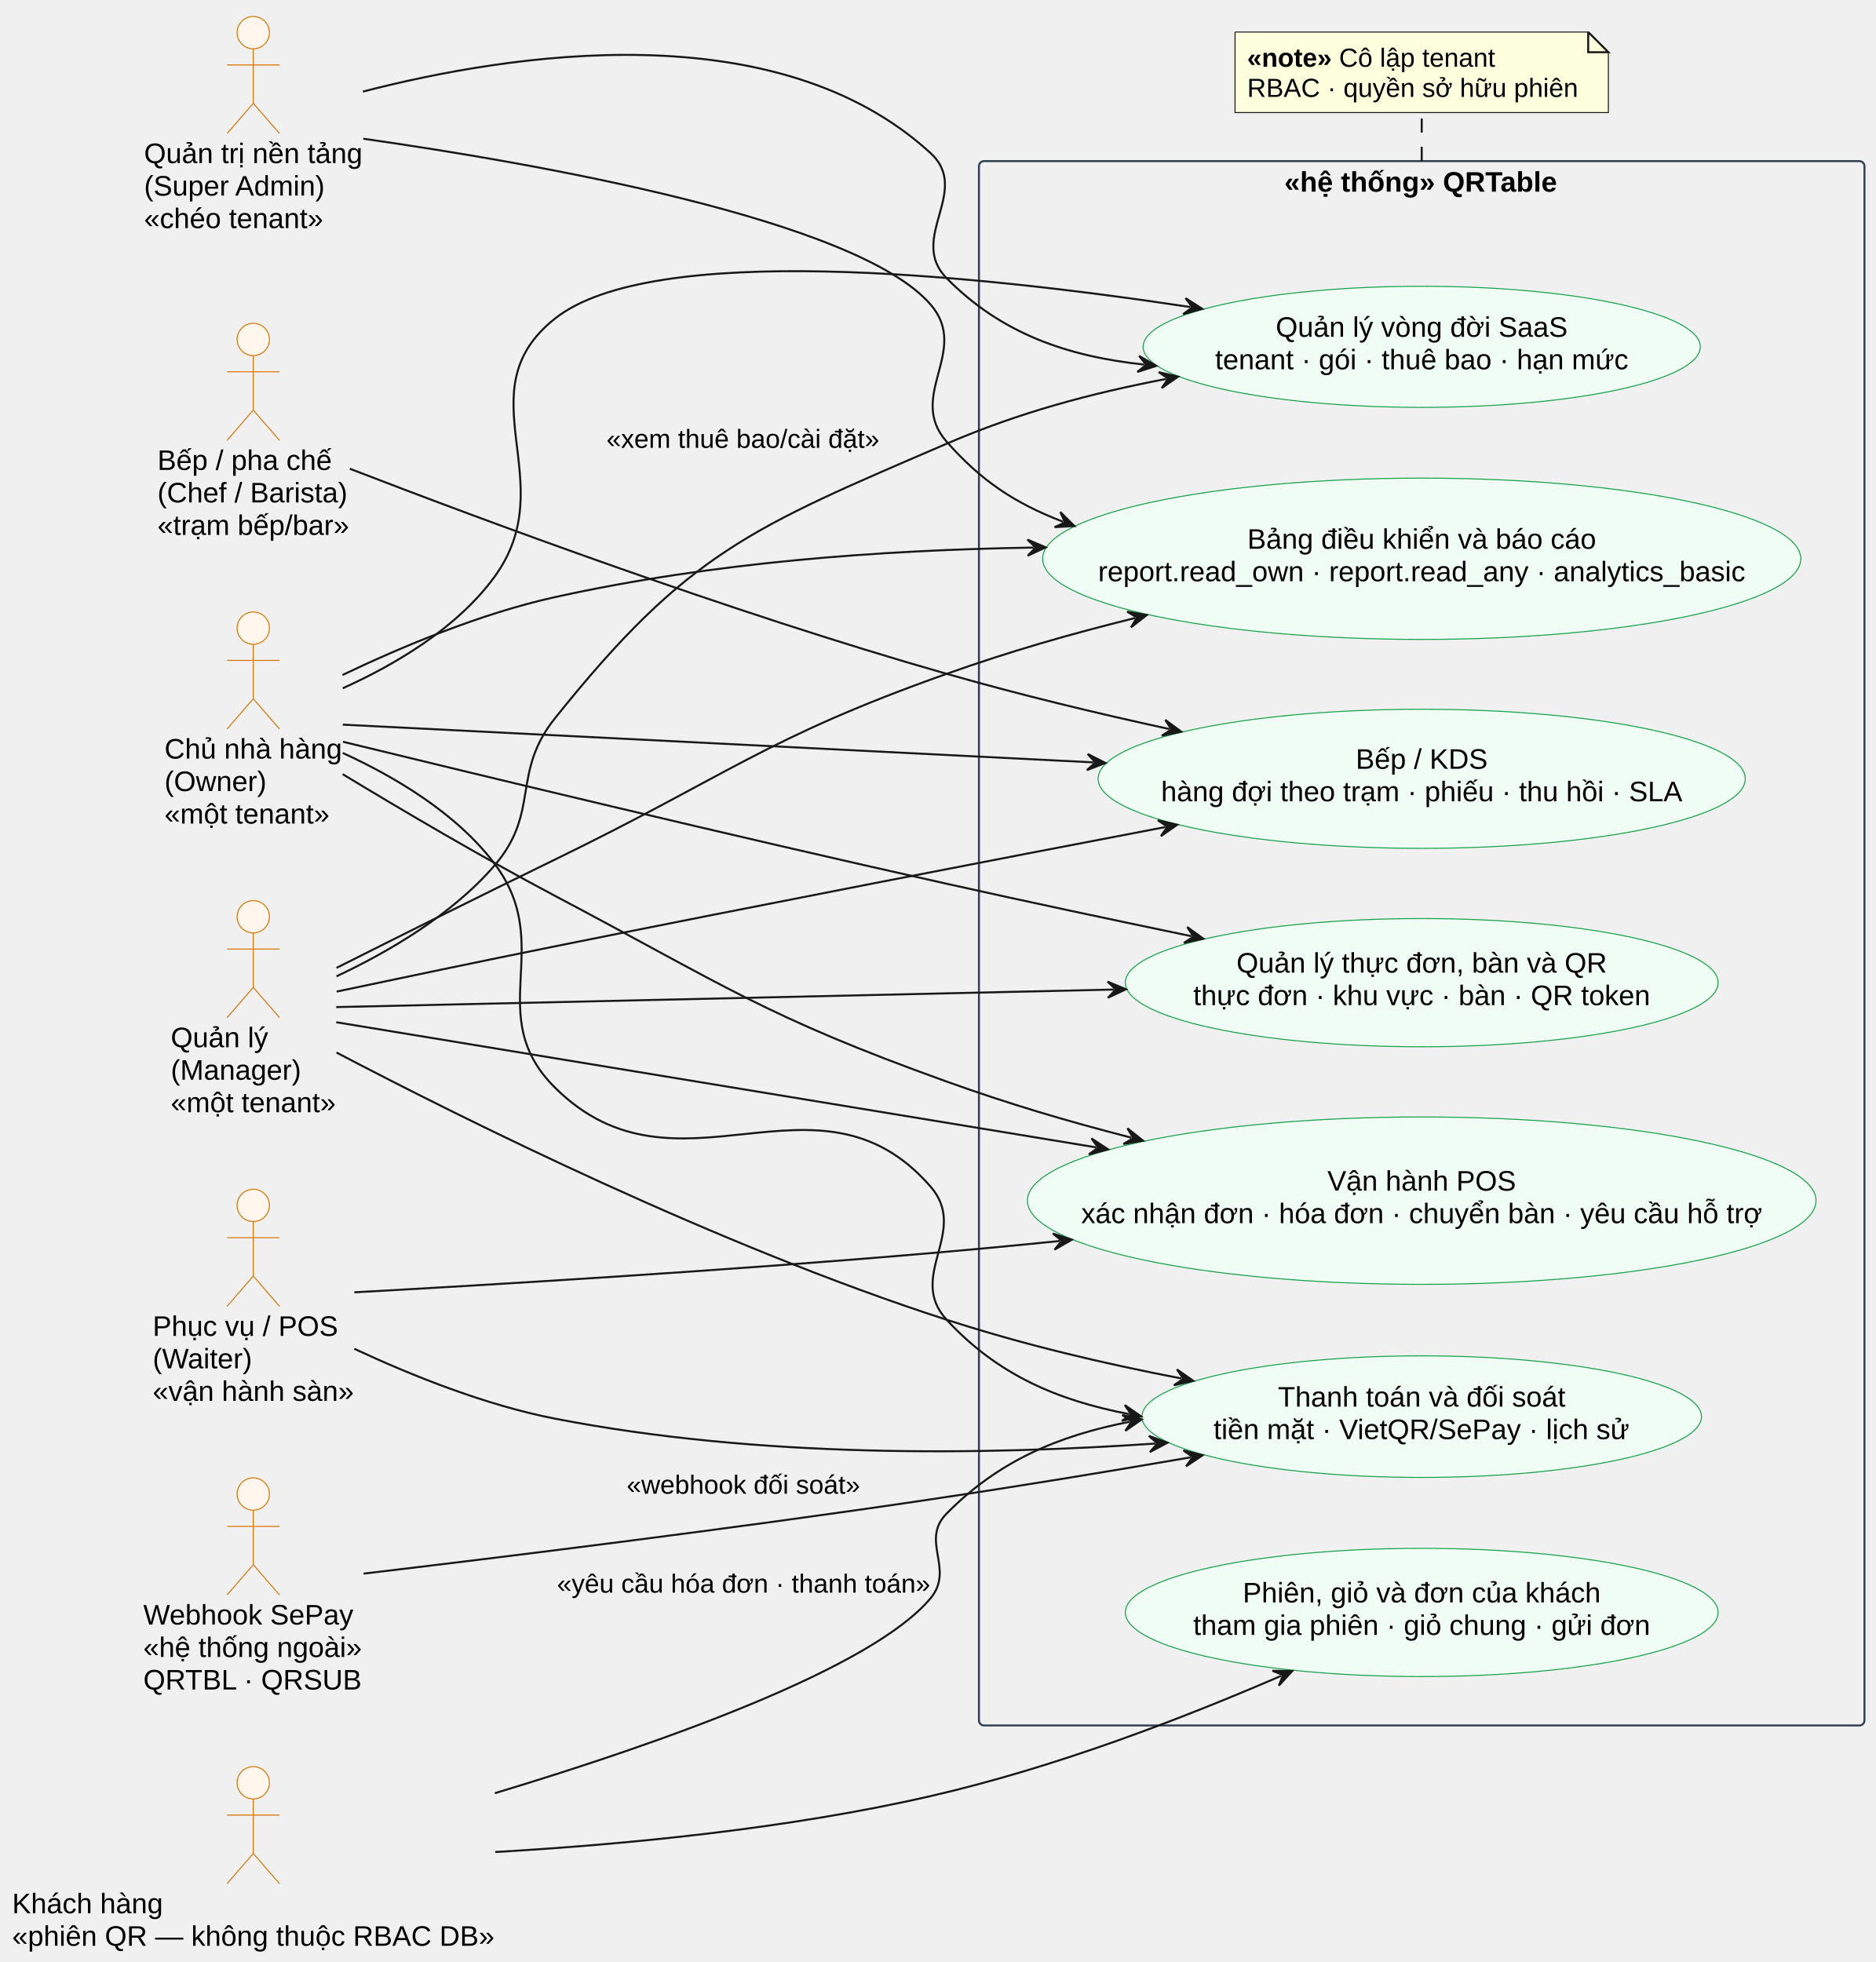
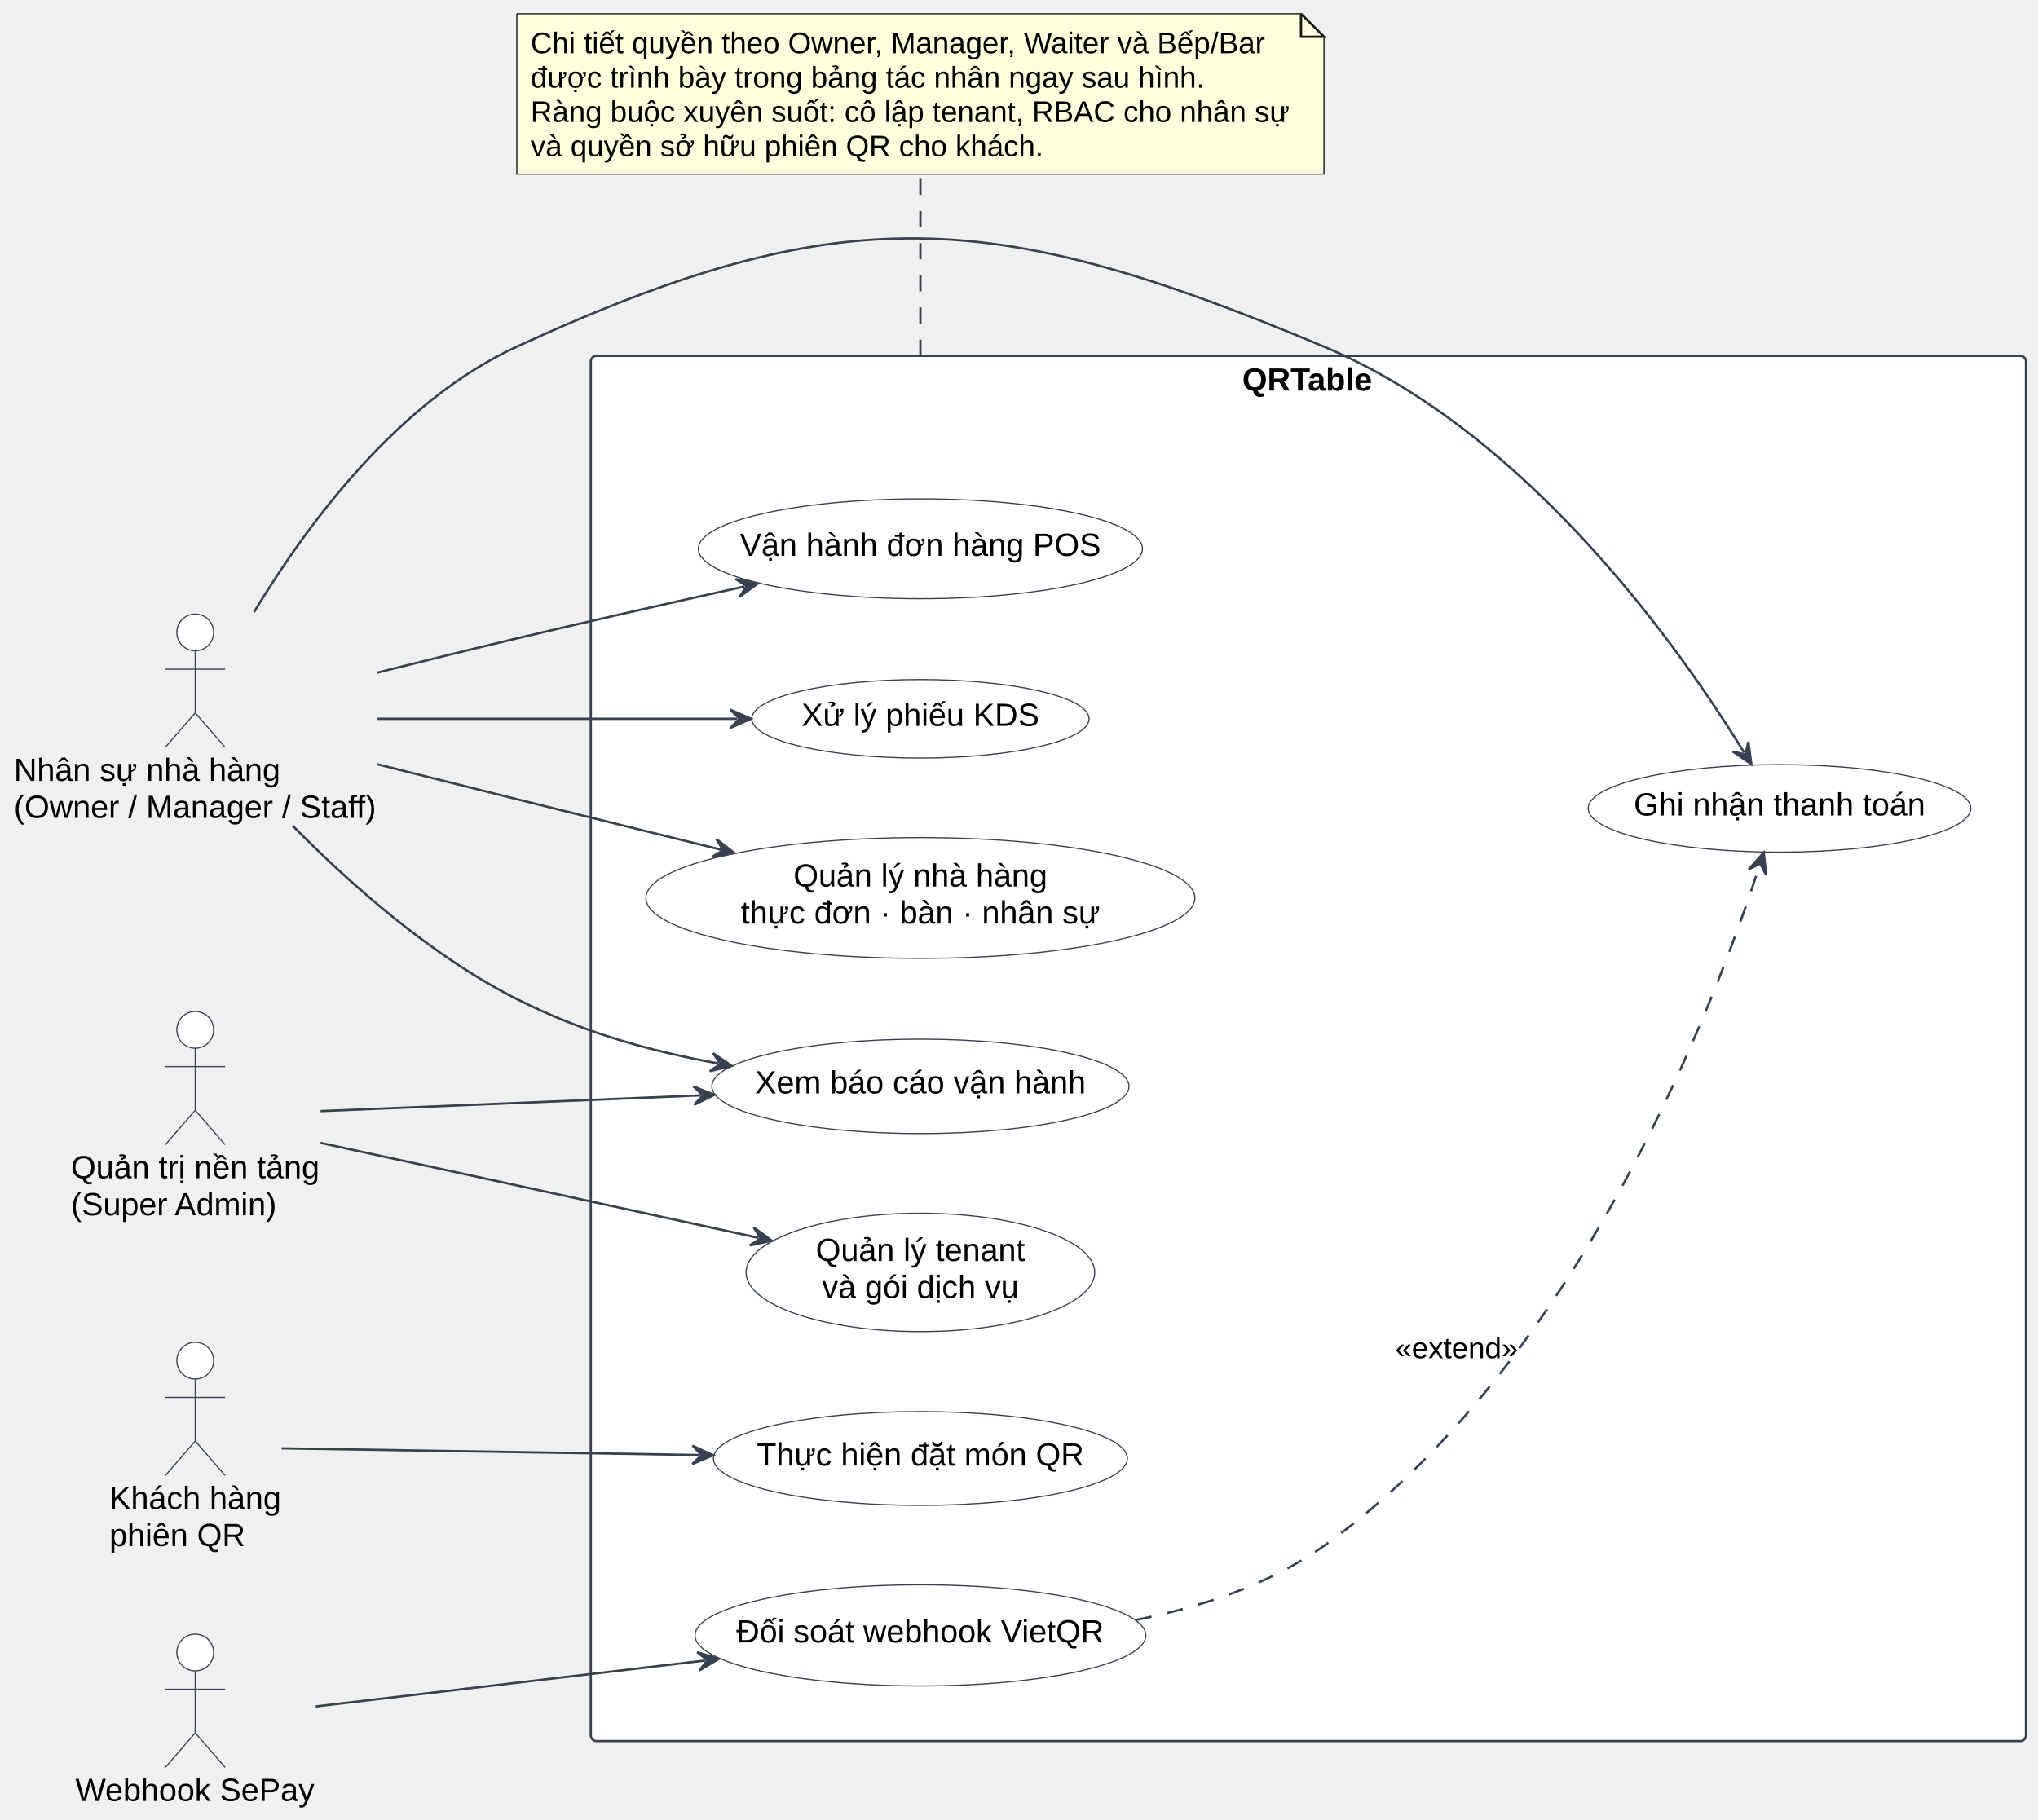
- <svg xmlns="http://www.w3.org/2000/svg" contentStyleType="text/css" height="972px" preserveAspectRatio="none" style="width:929px;height:972px;background:#FFFFFF;" version="1.1" viewBox="0 0 929 972" width="929px" zoomAndPan="magnify">
+ <svg xmlns="http://www.w3.org/2000/svg" contentStyleType="text/css" height="792px" preserveAspectRatio="none" style="width:887px;height:792px;background:#FFFFFF;" version="1.1" viewBox="0 0 887 792" width="887px" zoomAndPan="magnify">
  <defs />
  <g>
    <g id="cluster_QRTable">
-       <rect fill="none" height="775" rx="2.5" ry="2.5" style="stroke:#334155;stroke-width:1;" width="438.61" x="484.9" y="79.82" />
-       <text fill="#000000" font-family="Arial" font-size="14" font-weight="bold" lengthAdjust="spacing" textLength="136.124" x="636.143" y="94.952">«hệ thống» QRTable</text>
+       <rect fill="#FFFFFF" height="603" rx="2.5" ry="2.5" style="stroke:#374151;stroke-width:1;" width="624.63" x="257.13" y="154.9" />
+       <text fill="#000000" font-family="Arial" font-size="14" font-weight="bold" lengthAdjust="spacing" textLength="57.565" x="540.662" y="170.032">QRTable</text>
    </g>
    <g id="elem_UC_Platform">
-       <ellipse cx="704.211" cy="171.816" fill="#F0FDF4" rx="137.981" ry="29.996" style="stroke:#16A34A;stroke-width:0.5;" />
-       <text fill="#000000" font-family="Arial" font-size="14" lengthAdjust="spacing" textLength="144.601" x="631.911" y="166.849">Quản lý vòng đời SaaS</text>
-       <text fill="#000000" font-family="Arial" font-size="14" lengthAdjust="spacing" textLength="204.709" x="601.856" y="182.948">tenant · gói · thuê bao · hạn mức</text>
+       <ellipse cx="400.586" cy="553.897" fill="#FFFFFF" rx="75.876" ry="25.767" style="stroke:#374151;stroke-width:0.5;" />
+       <text fill="#000000" font-family="Arial" font-size="14" lengthAdjust="spacing" textLength="91.061" x="355.055" y="548.93">Quản lý tenant</text>
+       <text fill="#000000" font-family="Arial" font-size="14" lengthAdjust="spacing" textLength="85.606" x="357.782" y="565.029">và gói dịch vụ</text>
    </g>
-     <g id="elem_UC_Reporting">
-       <ellipse cx="704.212" cy="276.822" fill="#F0FDF4" rx="187.762" ry="39.952" style="stroke:#16A34A;stroke-width:0.5;" />
-       <text fill="#000000" font-family="Arial" font-size="14" lengthAdjust="spacing" textLength="172.799" x="617.812" y="271.856">Bảng điều khiển và báo cáo</text>
-       <text fill="#000000" font-family="Arial" font-size="14" lengthAdjust="spacing" textLength="320.612" x="543.905" y="287.954">report.read_own · report.read_any · analytics_basic</text>
+     <g id="elem_UC_Restaurant">
+       <ellipse cx="400.593" cy="390.902" fill="#FFFFFF" rx="119.463" ry="26.293" style="stroke:#374151;stroke-width:0.5;" />
+       <text fill="#000000" font-family="Arial" font-size="14" lengthAdjust="spacing" textLength="110.53" x="345.328" y="385.936">Quản lý nhà hàng</text>
+       <text fill="#000000" font-family="Arial" font-size="14" lengthAdjust="spacing" textLength="156.338" x="322.424" y="402.034">thực đơn · bàn · nhân sự</text>
    </g>
-     <g id="elem_UC_Catalog">
-       <ellipse cx="704.21" cy="486.822" fill="#F0FDF4" rx="146.81" ry="31.762" style="stroke:#16A34A;stroke-width:0.5;" />
-       <text fill="#000000" font-family="Arial" font-size="14" lengthAdjust="spacing" textLength="183.531" x="612.444" y="481.855">Quản lý thực đơn, bàn và QR</text>
-       <text fill="#000000" font-family="Arial" font-size="14" lengthAdjust="spacing" textLength="226.345" x="591.037" y="497.954">thực đơn · khu vực · bàn · QR token</text>
+     <g id="elem_UC_QROrdering">
+       <ellipse cx="400.586" cy="634.895" fill="#FFFFFF" rx="90.076" ry="20.415" style="stroke:#374151;stroke-width:0.5;" />
+       <text fill="#000000" font-family="Arial" font-size="14" lengthAdjust="spacing" textLength="142.434" x="329.369" y="637.978">Thực hiện đặt món QR</text>
    </g>
-     <g id="elem_UC_Pos">
-       <ellipse cx="704.206" cy="594.821" fill="#F0FDF4" rx="195.306" ry="41.461" style="stroke:#16A34A;stroke-width:0.5;" />
-       <text fill="#000000" font-family="Arial" font-size="14" lengthAdjust="spacing" textLength="93.399" x="657.506" y="589.854">Vận hành POS</text>
-       <text fill="#000000" font-family="Arial" font-size="14" lengthAdjust="spacing" textLength="337.299" x="535.557" y="605.953">xác nhận đơn · hóa đơn · chuyển bàn · yêu cầu hỗ trợ</text>
+     <g id="elem_UC_POS">
+       <ellipse cx="400.589" cy="238.896" fill="#FFFFFF" rx="96.629" ry="21.726" style="stroke:#374151;stroke-width:0.5;" />
+       <text fill="#000000" font-family="Arial" font-size="14" lengthAdjust="spacing" textLength="157.076" x="322.051" y="241.978">Vận hành đơn hàng POS</text>
    </g>
-     <g id="elem_UC_Kds">
-       <ellipse cx="704.207" cy="385.824" fill="#F0FDF4" rx="160.267" ry="34.453" style="stroke:#16A34A;stroke-width:0.5;" />
-       <text fill="#000000" font-family="Arial" font-size="14" lengthAdjust="spacing" textLength="65.365" x="671.525" y="380.857">Bếp / KDS</text>
-       <text fill="#000000" font-family="Arial" font-size="14" lengthAdjust="spacing" textLength="258.214" x="575.101" y="396.955">hàng đợi theo trạm · phiếu · thu hồi · SLA</text>
+     <g id="elem_UC_KDS">
+       <ellipse cx="400.593" cy="312.901" fill="#FFFFFF" rx="73.403" ry="17.081" style="stroke:#374151;stroke-width:0.5;" />
+       <text fill="#000000" font-family="Arial" font-size="14" lengthAdjust="spacing" textLength="103.53" x="348.828" y="315.983">Xử lý phiếu KDS</text>
    </g>
    <g id="elem_UC_Payment">
-       <ellipse cx="704.205" cy="701.817" fill="#F0FDF4" rx="138.585" ry="30.117" style="stroke:#16A34A;stroke-width:0.5;" />
-       <text fill="#000000" font-family="Arial" font-size="14" lengthAdjust="spacing" textLength="142.434" x="632.989" y="696.85">Thanh toán và đối soát</text>
-       <text fill="#000000" font-family="Arial" font-size="14" lengthAdjust="spacing" textLength="206.213" x="601.099" y="712.949">tiền mặt · VietQR/SePay · lịch sử</text>
+       <ellipse cx="774.501" cy="351.902" fill="#FFFFFF" rx="83.261" ry="19.052" style="stroke:#374151;stroke-width:0.5;" />
+       <text fill="#000000" font-family="Arial" font-size="14" lengthAdjust="spacing" textLength="126.882" x="711.06" y="354.985">Ghi nhận thanh toán</text>
    </g>
-     <g id="elem_UC_Ordering">
-       <ellipse cx="704.212" cy="798.822" fill="#F0FDF4" rx="146.812" ry="31.762" style="stroke:#16A34A;stroke-width:0.5;" />
-       <text fill="#000000" font-family="Arial" font-size="14" lengthAdjust="spacing" textLength="177.297" x="615.564" y="793.856">Phiên, giỏ và đơn của khách</text>
-       <text fill="#000000" font-family="Arial" font-size="14" lengthAdjust="spacing" textLength="226.352" x="591.037" y="809.954">tham gia phiên · giỏ chung · gửi đơn</text>
+     <g id="elem_UC_Reconcile">
+       <ellipse cx="400.589" cy="711.898" fill="#FFFFFF" rx="98.089" ry="22.018" style="stroke:#374151;stroke-width:0.5;" />
+       <text fill="#000000" font-family="Arial" font-size="14" lengthAdjust="spacing" textLength="160.303" x="320.437" y="714.98">Đối soát webhook VietQR</text>
+     </g>
+     <g id="elem_UC_Report">
+       <ellipse cx="400.588" cy="472.904" fill="#FFFFFF" rx="90.768" ry="20.554" style="stroke:#374151;stroke-width:0.5;" />
+       <text fill="#000000" font-family="Arial" font-size="14" lengthAdjust="spacing" textLength="143.992" x="328.592" y="475.986">Xem báo cáo vận hành</text>
    </g>
    <g id="elem_SuperAdmin">
-       <ellipse cx="125.453" cy="16.17" fill="#FFF7ED" rx="8" ry="8" style="stroke:#D97706;stroke-width:0.5;" />
-       <path d="M125.453,24.17 L125.453,51.17 M112.453,32.17 L138.453,32.17 M125.453,51.17 L112.453,66.17 M125.453,51.17 L138.453,66.17 " fill="none" style="stroke:#D97706;stroke-width:0.5;" />
-       <text fill="#000000" font-family="Arial" font-size="14" lengthAdjust="spacing" textLength="108.186" x="71.36" y="80.802">Quản trị nền tảng</text>
-       <text fill="#000000" font-family="Arial" font-size="14" lengthAdjust="spacing" textLength="90.255" x="71.36" y="96.9">(Super Admin)</text>
-       <text fill="#000000" font-family="Arial" font-size="14" lengthAdjust="spacing" textLength="88.744" x="71.36" y="112.999">«chéo tenant»</text>
+       <ellipse cx="84.973" cy="448.3" fill="#FFFFFF" rx="8" ry="8" style="stroke:#374151;stroke-width:0.5;" />
+       <path d="M84.973,456.3 L84.973,483.3 M71.973,464.3 L97.973,464.3 M84.973,483.3 L71.973,498.3 M84.973,483.3 L97.973,498.3 " fill="none" style="stroke:#374151;stroke-width:0.5;" />
+       <text fill="#000000" font-family="Arial" font-size="14" lengthAdjust="spacing" textLength="108.186" x="30.88" y="512.932">Quản trị nền tảng</text>
+       <text fill="#000000" font-family="Arial" font-size="14" lengthAdjust="spacing" textLength="90.255" x="30.88" y="529.03">(Super Admin)</text>
    </g>
-     <g id="elem_Owner">
-       <ellipse cx="125.452" cy="311.17" fill="#FFF7ED" rx="8" ry="8" style="stroke:#D97706;stroke-width:0.5;" />
-       <path d="M125.452,319.17 L125.452,346.17 M112.452,327.17 L138.452,327.17 M125.452,346.17 L112.452,361.17 M125.452,346.17 L138.452,361.17 " fill="none" style="stroke:#D97706;stroke-width:0.5;" />
-       <text fill="#000000" font-family="Arial" font-size="14" lengthAdjust="spacing" textLength="87.965" x="81.47" y="375.802">Chủ nhà hàng</text>
-       <text fill="#000000" font-family="Arial" font-size="14" lengthAdjust="spacing" textLength="50.559" x="81.47" y="391.901">(Owner)</text>
-       <text fill="#000000" font-family="Arial" font-size="14" lengthAdjust="spacing" textLength="81.724" x="81.47" y="407.999">«một tenant»</text>
-     </g>
-     <g id="elem_Manager">
-       <ellipse cx="125.452" cy="454.17" fill="#FFF7ED" rx="8" ry="8" style="stroke:#D97706;stroke-width:0.5;" />
-       <path d="M125.452,462.17 L125.452,489.17 M112.452,470.17 L138.452,470.17 M125.452,489.17 L112.452,504.17 M125.452,489.17 L138.452,504.17 " fill="none" style="stroke:#D97706;stroke-width:0.5;" />
-       <text fill="#000000" font-family="Arial" font-size="14" lengthAdjust="spacing" textLength="48.248" x="84.59" y="518.802">Quản lý</text>
-       <text fill="#000000" font-family="Arial" font-size="14" lengthAdjust="spacing" textLength="64.579" x="84.59" y="534.9">(Manager)</text>
-       <text fill="#000000" font-family="Arial" font-size="14" lengthAdjust="spacing" textLength="81.724" x="84.59" y="550.999">«một tenant»</text>
-     </g>
-     <g id="elem_Waiter">
-       <ellipse cx="125.45" cy="597.17" fill="#FFF7ED" rx="8" ry="8" style="stroke:#D97706;stroke-width:0.5;" />
-       <path d="M125.45,605.17 L125.45,632.17 M112.45,613.17 L138.45,613.17 M125.45,632.17 L112.45,647.17 M125.45,632.17 L138.45,647.17 " fill="none" style="stroke:#D97706;stroke-width:0.5;" />
-       <text fill="#000000" font-family="Arial" font-size="14" lengthAdjust="spacing" textLength="91.82" x="75.63" y="661.802">Phục vụ / POS</text>
-       <text fill="#000000" font-family="Arial" font-size="14" lengthAdjust="spacing" textLength="49.773" x="75.63" y="677.9">(Waiter)</text>
-       <text fill="#000000" font-family="Arial" font-size="14" lengthAdjust="spacing" textLength="99.641" x="75.63" y="693.999">«vận hành sàn»</text>
-     </g>
-     <g id="elem_KitchenStaff">
-       <ellipse cx="125.452" cy="168.17" fill="#FFF7ED" rx="8" ry="8" style="stroke:#D97706;stroke-width:0.5;" />
-       <path d="M125.452,176.17 L125.452,203.17 M112.452,184.17 L138.452,184.17 M125.452,203.17 L112.452,218.17 M125.452,203.17 L138.452,218.17 " fill="none" style="stroke:#D97706;stroke-width:0.5;" />
-       <text fill="#000000" font-family="Arial" font-size="14" lengthAdjust="spacing" textLength="86.399" x="77.98" y="232.802">Bếp / pha chế</text>
-       <text fill="#000000" font-family="Arial" font-size="14" lengthAdjust="spacing" textLength="94.138" x="77.98" y="248.9">(Chef / Barista)</text>
-       <text fill="#000000" font-family="Arial" font-size="14" lengthAdjust="spacing" textLength="94.944" x="77.98" y="264.999">«trạm bếp/bar»</text>
+     <g id="elem_Staff">
+       <ellipse cx="84.972" cy="275.3" fill="#FFFFFF" rx="8" ry="8" style="stroke:#374151;stroke-width:0.5;" />
+       <path d="M84.972,283.3 L84.972,310.3 M71.972,291.3 L97.972,291.3 M84.972,310.3 L71.972,325.3 M84.972,310.3 L97.972,325.3 " fill="none" style="stroke:#374151;stroke-width:0.5;" />
+       <text fill="#000000" font-family="Arial" font-size="14" lengthAdjust="spacing" textLength="116.013" x="6" y="339.932">Nhân sự nhà hàng</text>
+       <text fill="#000000" font-family="Arial" font-size="14" lengthAdjust="spacing" textLength="157.944" x="6" y="356.031">(Owner / Manager / Staff)</text>
    </g>
    <g id="elem_Customer">
-       <ellipse cx="125.451" cy="883.22" fill="#FFF7ED" rx="8" ry="8" style="stroke:#D97706;stroke-width:0.5;" />
-       <path d="M125.451,891.22 L125.451,918.22 M112.451,899.22 L138.451,899.22 M125.451,918.22 L112.451,933.22 M125.451,918.22 L138.451,933.22 " fill="none" style="stroke:#D97706;stroke-width:0.5;" />
-       <text fill="#000000" font-family="Arial" font-size="14" lengthAdjust="spacing" textLength="74.731" x="6" y="947.852">Khách hàng</text>
-       <text fill="#000000" font-family="Arial" font-size="14" lengthAdjust="spacing" textLength="238.902" x="6" y="963.951">«phiên QR — không thuộc RBAC DB»</text>
+       <ellipse cx="84.975" cy="592.3" fill="#FFFFFF" rx="8" ry="8" style="stroke:#374151;stroke-width:0.5;" />
+       <path d="M84.975,600.3 L84.975,627.3 M71.975,608.3 L97.975,608.3 M84.975,627.3 L71.975,642.3 M84.975,627.3 L97.975,642.3 " fill="none" style="stroke:#374151;stroke-width:0.5;" />
+       <text fill="#000000" font-family="Arial" font-size="14" lengthAdjust="spacing" textLength="74.731" x="47.61" y="656.932">Khách hàng</text>
+       <text fill="#000000" font-family="Arial" font-size="14" lengthAdjust="spacing" textLength="59.145" x="47.61" y="673.03">phiên QR</text>
    </g>
-     <g id="elem_Sepay">
-       <ellipse cx="125.452" cy="740.17" fill="#FFF7ED" rx="8" ry="8" style="stroke:#D97706;stroke-width:0.5;" />
-       <path d="M125.452,748.17 L125.452,775.17 M112.452,756.17 L138.452,756.17 M125.452,775.17 L112.452,790.17 M125.452,775.17 L138.452,790.17 " fill="none" style="stroke:#D97706;stroke-width:0.5;" />
-       <text fill="#000000" font-family="Arial" font-size="14" lengthAdjust="spacing" textLength="104.282" x="71" y="804.802">Webhook SePay</text>
-       <text fill="#000000" font-family="Arial" font-size="14" lengthAdjust="spacing" textLength="108.213" x="71" y="820.9">«hệ thống ngoài»</text>
-       <text fill="#000000" font-family="Arial" font-size="14" lengthAdjust="spacing" textLength="108.903" x="71" y="836.999">QRTBL · QRSUB</text>
+     <g id="elem_PaymentWebhook">
+       <ellipse cx="84.971" cy="719.35" fill="#FFFFFF" rx="8" ry="8" style="stroke:#374151;stroke-width:0.5;" />
+       <path d="M84.971,727.35 L84.971,754.35 M71.971,735.35 L97.971,735.35 M84.971,754.35 L71.971,769.35 M84.971,754.35 L97.971,769.35 " fill="none" style="stroke:#374151;stroke-width:0.5;" />
+       <text fill="#000000" font-family="Arial" font-size="14" lengthAdjust="spacing" textLength="104.282" x="32.83" y="783.982">Webhook SePay</text>
    </g>
-     <g id="elem_GMN37">
-       <path d="M611.75,15.87 L611.75,55.767 L796.672,55.767 L796.672,25.87 L786.672,15.87 L611.75,15.87 " fill="#FEFFDD" style="stroke:#181818;stroke-width:0.5;" />
-       <path d="M786.672,15.87 L786.672,25.87 L796.672,25.87 L786.672,15.87 " fill="#FEFFDD" style="stroke:#181818;stroke-width:1;" />
-       <text fill="#000000" font-family="Arial" font-size="13" font-weight="bold" lengthAdjust="spacing" textLength="41.901" x="617.75" y="33.064">«note»</text>
-       <text fill="#000000" font-family="Arial" font-size="13" lengthAdjust="spacing" textLength="77.334" x="663.263" y="33.064">Cô lập tenant</text>
-       <text fill="#000000" font-family="Arial" font-size="13" lengthAdjust="spacing" textLength="163.922" x="617.75" y="48.013">RBAC · quyền sở hữu phiên</text>
+     <g id="elem_GMN25">
+       <path d="M224.94,6 L224.94,75.795 L576.234,75.795 L576.234,16 L566.234,6 L224.94,6 " fill="#FEFFDD" style="stroke:#181818;stroke-width:0.5;" />
+       <path d="M566.234,6 L566.234,16 L576.234,16 L566.234,6 " fill="#FEFFDD" style="stroke:#181818;stroke-width:1;" />
+       <text fill="#000000" font-family="Arial" font-size="13" lengthAdjust="spacing" textLength="321.547" x="230.94" y="23.194">Chi tiết quyền theo Owner, Manager, Waiter và Bếp/Bar</text>
+       <text fill="#000000" font-family="Arial" font-size="13" lengthAdjust="spacing" textLength="293.312" x="230.94" y="38.143">được trình bày trong bảng tác nhân ngay sau hình.</text>
+       <text fill="#000000" font-family="Arial" font-size="13" lengthAdjust="spacing" textLength="330.294" x="230.94" y="53.091">Ràng buộc xuyên suốt: cô lập tenant, RBAC cho nhân sự</text>
+       <text fill="#000000" font-family="Arial" font-size="13" lengthAdjust="spacing" textLength="223.19" x="230.94" y="68.04">và quyền sở hữu phiên QR cho khách.</text>
    </g>
    <g id="link_SuperAdmin_UC_Platform">
-       <path d="M179.75,45.38 C253.12,26.39 384.77,6 460.9,75.82 C481.38,94.6 449.41,118.02 468.9,137.82 C495.93,165.28 528.624,176.553 566.764,180.623 " fill="none" id="SuperAdmin-to-UC_Platform" style="stroke:#181818;stroke-width:1;" />
-       <polygon fill="#181818" points="572.73,181.26,564.205,176.328,567.758,180.73,563.356,184.282,572.73,181.26" style="stroke:#181818;stroke-width:1;" />
+       <path d="M139.53,497.51 C193.94,509.31 272.336,526.308 330.116,538.838 " fill="none" id="SuperAdmin-to-UC_Platform" style="stroke:#374151;stroke-width:1;" />
+       <polygon fill="#374151" points="335.98,540.11,328.032,534.293,331.094,539.05,326.337,542.112,335.98,540.11" style="stroke:#374151;stroke-width:1;" />
    </g>
-     <g id="link_SuperAdmin_UC_Reporting">
-       <path d="M179.93,68.72 C264.77,80.82 424.36,108.64 460.9,150.82 C480.83,173.82 448.78,196 468.9,218.82 C485.88,238.07 502.535,249.288 526.585,258.478 " fill="none" id="SuperAdmin-to-UC_Reporting" style="stroke:#181818;stroke-width:1;" />
-       <polygon fill="#181818" points="532.19,260.62,525.211,253.671,527.519,258.835,522.355,261.144,532.19,260.62" style="stroke:#181818;stroke-width:1;" />
+     <g id="link_SuperAdmin_UC_Report">
+       <path d="M139.53,483.68 C186.5,481.73 249.735,479.108 304.955,476.827 " fill="none" id="SuperAdmin-to-UC_Report" style="stroke:#374151;stroke-width:1;" />
+       <polygon fill="#374151" points="310.95,476.58,301.793,472.955,305.954,476.786,302.123,480.948,310.95,476.58" style="stroke:#374151;stroke-width:1;" />
    </g>
-     <g id="link_Owner_UC_Platform">
-       <path d="M169.77,340.98 C195.33,329.46 226.24,311.38 244.9,285.82 C279.35,238.63 229.11,194.12 274.9,157.82 C322.71,119.92 479.107,135.434 589.607,152.114 " fill="none" id="Owner-to-UC_Platform" style="stroke:#181818;stroke-width:1;" />
-       <polygon fill="#181818" points="595.54,153.01,587.238,147.712,590.596,152.264,586.044,155.622,595.54,153.01" style="stroke:#181818;stroke-width:1;" />
+     <g id="link_Staff_UC_Restaurant">
+       <path d="M164.23,332.69 C184.03,337.67 205.27,343 224.94,347.9 C255.85,355.6 284.024,362.557 313.753,369.867 " fill="none" id="Staff-to-UC_Restaurant" style="stroke:#374151;stroke-width:1;" />
+       <polygon fill="#374151" points="319.58,371.3,311.795,365.267,314.725,370.106,309.885,373.035,319.58,371.3" style="stroke:#374151;stroke-width:1;" />
    </g>
-     <g id="link_Owner_UC_Catalog">
-       <path d="M169.88,367.48 C234.82,383.32 361.12,413.81 468.9,437.82 C510.38,447.06 550.225,455.521 590.185,463.811 " fill="none" id="Owner-to-UC_Catalog" style="stroke:#181818;stroke-width:1;" />
-       <polygon fill="#181818" points="596.06,465.03,588.06,459.285,591.164,464.014,586.435,467.118,596.06,465.03" style="stroke:#181818;stroke-width:1;" />
+     <g id="link_Staff_UC_POS">
+       <path d="M164.16,292.82 C183.96,287.84 205.22,282.59 224.94,277.9 C259.4,269.72 291.941,262.383 323.941,255.323 " fill="none" id="Staff-to-UC_POS" style="stroke:#374151;stroke-width:1;" />
+       <polygon fill="#374151" points="329.8,254.03,320.15,252.063,324.917,255.107,321.873,259.875,329.8,254.03" style="stroke:#374151;stroke-width:1;" />
    </g>
-     <g id="link_Owner_UC_Pos">
-       <path d="M169.73,383.53 C199.04,401.29 238.86,424.76 274.9,443.82 C359.26,488.43 379.09,503.57 468.9,535.82 C499.89,546.95 528.1,555.304 560.37,563.614 " fill="none" id="Owner-to-UC_Pos" style="stroke:#181818;stroke-width:1;" />
-       <polygon fill="#181818" points="566.18,565.11,558.462,558.992,561.338,563.863,556.467,566.739,566.18,565.11" style="stroke:#181818;stroke-width:1;" />
+     <g id="link_Staff_UC_KDS">
+       <path d="M164.3,312.9 C214.1,312.9 272.14,312.9 320.83,312.9 " fill="none" id="Staff-to-UC_KDS" style="stroke:#374151;stroke-width:1;" />
+       <polygon fill="#374151" points="326.83,312.9,317.83,308.9,321.83,312.9,317.83,316.9,326.83,312.9" style="stroke:#374151;stroke-width:1;" />
    </g>
-     <g id="link_Owner_UC_Kds">
-       <path d="M169.8,359 C248.92,362.98 414.288,371.299 541.558,377.689 " fill="none" id="Owner-to-UC_Kds" style="stroke:#181818;stroke-width:1;" />
-       <polygon fill="#181818" points="547.55,377.99,538.762,373.544,542.556,377.739,538.361,381.534,547.55,377.99" style="stroke:#181818;stroke-width:1;" />
+     <g id="link_Staff_UC_Payment">
+       <path d="M110.57,266.45 C134.11,227.47 173.6,174.5 224.94,150.9 C366.8,85.69 432.27,90.48 576.24,150.9 C666.4,188.75 732.936,285.03 759.116,327.58 " fill="none" id="Staff-to-UC_Payment" style="stroke:#374151;stroke-width:1;" />
+       <polygon fill="#374151" points="762.26,332.69,760.951,322.929,759.64,328.432,754.137,327.121,762.26,332.69" style="stroke:#374151;stroke-width:1;" />
    </g>
-     <g id="link_Owner_UC_Payment">
-       <path d="M169.76,373.02 C195.15,384.63 225.89,402.67 244.9,427.82 C275.72,468.58 238.65,502.8 274.9,538.82 C335.54,599.08 404.73,523.38 460.9,587.82 C480.32,610.1 448.88,632.09 468.9,653.82 C493.74,680.77 523.397,693.713 559.337,700.583 " fill="none" id="Owner-to-UC_Payment" style="stroke:#181818;stroke-width:1;" />
-       <polygon fill="#181818" points="565.23,701.71,557.141,696.091,560.319,700.771,555.639,703.949,565.23,701.71" style="stroke:#181818;stroke-width:1;" />
+     <g id="link_Staff_UC_Report">
+       <path d="M127.34,359.41 C152.97,385.41 187.97,416.24 224.94,434.9 C253.76,449.44 282.077,457.364 312.567,462.924 " fill="none" id="Staff-to-UC_Report" style="stroke:#374151;stroke-width:1;" />
+       <polygon fill="#374151" points="318.47,464,310.334,458.45,313.551,463.103,308.898,466.32,318.47,464" style="stroke:#374151;stroke-width:1;" />
    </g>
-     <g id="link_Owner_UC_Reporting">
-       <path d="M169.65,334.4 C198.6,320.57 238.03,303.95 274.9,295.82 C353.4,278.51 435.901,272.519 511.981,271.269 " fill="none" id="Owner-to-UC_Reporting" style="stroke:#181818;stroke-width:1;" />
-       <polygon fill="#181818" points="517.98,271.17,508.916,267.318,512.981,271.252,509.047,275.317,517.98,271.17" style="stroke:#181818;stroke-width:1;" />
+     <g id="link_Customer_UC_QROrdering">
+       <path d="M122.56,630.48 C168.29,631.21 242.101,632.395 304.351,633.385 " fill="none" id="Customer-to-UC_QROrdering" style="stroke:#374151;stroke-width:1;" />
+       <polygon fill="#374151" points="310.35,633.48,301.415,629.337,305.351,633.4,301.288,637.336,310.35,633.48" style="stroke:#374151;stroke-width:1;" />
    </g>
-     <g id="link_Manager_UC_Platform">
-       <path d="M166.68,483.68 C192.01,471.76 223.8,453.36 244.9,428.82 C267.78,402.23 252.99,383.21 274.9,355.82 C340.67,273.59 372.19,261.48 468.9,219.82 C504.75,204.38 539.967,194.936 577.647,187.736 " fill="none" id="Manager-to-UC_Platform" style="stroke:#181818;stroke-width:1;" />
-       <polygon fill="#181818" points="583.54,186.61,573.949,184.37,578.629,187.548,575.451,192.228,583.54,186.61" style="stroke:#181818;stroke-width:1;" />
-       <text fill="#000000" font-family="Arial" font-size="13" lengthAdjust="spacing" textLength="135.148" x="300.4" y="221.874">«xem thuê bao/cài đặt»</text>
+     <g id="link_PaymentWebhook_UC_Reconcile">
+       <path d="M137.41,742.83 C184.94,737.23 250.541,729.483 306.901,722.833 " fill="none" id="PaymentWebhook-to-UC_Reconcile" style="stroke:#374151;stroke-width:1;" />
+       <polygon fill="#374151" points="312.86,722.13,303.453,719.212,307.894,722.716,304.391,727.157,312.86,722.13" style="stroke:#374151;stroke-width:1;" />
    </g>
-     <g id="link_Manager_UC_Catalog">
-       <path d="M166.55,498.92 C246.19,497.12 421.812,493.165 551.692,490.235 " fill="none" id="Manager-to-UC_Catalog" style="stroke:#181818;stroke-width:1;" />
-       <polygon fill="#181818" points="557.69,490.1,548.602,486.304,552.691,490.213,548.783,494.302,557.69,490.1" style="stroke:#181818;stroke-width:1;" />
+     <g id="link_UC_Reconcile_UC_Payment">
+       <path d="M494.33,705.19 C522.6,699.63 552.47,689.86 576.24,672.9 C688.32,592.93 747.605,433.149 765.795,376.849 " fill="none" id="UC_Reconcile-to-UC_Payment" style="stroke:#374151;stroke-width:1;stroke-dasharray:7.0,7.0;" />
+       <polygon fill="#374151" points="767.64,371.14,761.067,378.474,766.103,375.898,768.679,380.934,767.64,371.14" style="stroke:#374151;stroke-width:1;" />
+       <text fill="#000000" font-family="Arial" font-size="13" lengthAdjust="spacing" textLength="53.492" x="607.24" y="591.264">«extend»</text>
    </g>
-     <g id="link_Manager_UC_Pos">
-       <path d="M166.55,506.43 C244.4,519.25 413.78,547.145 542.95,568.425 " fill="none" id="Manager-to-UC_Pos" style="stroke:#181818;stroke-width:1;" />
-       <polygon fill="#181818" points="548.87,569.4,540.64,563.99,543.937,568.587,539.34,571.884,548.87,569.4" style="stroke:#181818;stroke-width:1;" />
-     </g>
-     <g id="link_Manager_UC_Kds">
-       <path d="M166.74,491.24 C196.58,484.93 238.25,476.2 274.9,468.82 C378.86,447.9 491.307,426.156 577.217,409.736 " fill="none" id="Manager-to-UC_Kds" style="stroke:#181818;stroke-width:1;" />
-       <polygon fill="#181818" points="583.11,408.61,573.519,406.371,578.199,409.549,575.021,414.228,583.11,408.61" style="stroke:#181818;stroke-width:1;" />
-     </g>
-     <g id="link_Manager_UC_Payment">
-       <path d="M166.67,521.44 C229.51,554.39 355.53,617.21 468.9,653.82 C508.02,666.45 546.029,675.351 585.169,682.921 " fill="none" id="Manager-to-UC_Payment" style="stroke:#181818;stroke-width:1;" />
-       <polygon fill="#181818" points="591.06,684.06,582.983,678.424,586.151,683.111,581.464,686.278,591.06,684.06" style="stroke:#181818;stroke-width:1;" />
-     </g>
-     <g id="link_Manager_UC_Reporting">
-       <path d="M166.67,479.51 C196.47,464.52 238.13,443.7 274.9,425.82 C360.72,384.09 378.96,365.71 468.9,333.82 C500.47,322.63 529.366,314.314 562.186,306.174 " fill="none" id="Manager-to-UC_Reporting" style="stroke:#181818;stroke-width:1;" />
-       <polygon fill="#181818" points="568.01,304.73,558.312,303.014,563.157,305.934,560.238,310.779,568.01,304.73" style="stroke:#181818;stroke-width:1;" />
-     </g>
-     <g id="link_Waiter_UC_Pos">
-       <path d="M175.52,640.23 C240.75,636.64 359.59,629.58 460.9,620.82 C483.56,618.86 501.411,617.187 524.921,614.797 " fill="none" id="Waiter-to-UC_Pos" style="stroke:#181818;stroke-width:1;" />
-       <polygon fill="#181818" points="530.89,614.19,521.532,611.121,525.916,614.696,522.341,619.08,530.89,614.19" style="stroke:#181818;stroke-width:1;" />
-     </g>
-     <g id="link_Waiter_UC_Payment">
-       <path d="M175.48,668.2 C203.73,681.38 240.38,696.11 274.9,702.82 C375.63,722.41 486.234,720.996 572.314,715.156 " fill="none" id="Waiter-to-UC_Payment" style="stroke:#181818;stroke-width:1;" />
-       <polygon fill="#181818" points="578.3,714.75,569.05,711.368,573.312,715.088,569.591,719.35,578.3,714.75" style="stroke:#181818;stroke-width:1;" />
-     </g>
-     <g id="link_KitchenStaff_UC_Kds">
-       <path d="M173.25,232.21 C238.67,257.46 361.52,303.21 468.9,333.82 C506.37,344.5 541.858,353.041 579.268,361.201 " fill="none" id="KitchenStaff-to-UC_Kds" style="stroke:#181818;stroke-width:1;" />
-       <polygon fill="#181818" points="585.13,362.48,577.189,356.654,580.245,361.414,575.484,364.47,585.13,362.48" style="stroke:#181818;stroke-width:1;" />
-     </g>
-     <g id="link_Customer_UC_Ordering">
-       <path d="M245.3,917.51 C309.76,913.79 390.43,906.01 460.9,889.82 C523.64,875.41 586.523,851.011 634.603,830.221 " fill="none" id="Customer-to-UC_Ordering" style="stroke:#181818;stroke-width:1;" />
-       <polygon fill="#181818" points="640.11,827.84,630.262,827.74,635.521,829.824,633.437,835.083,640.11,827.84" style="stroke:#181818;stroke-width:1;" />
-     </g>
-     <g id="link_Customer_UC_Payment">
-       <path d="M245.13,888.37 C329.25,862.99 432.09,826.34 460.9,791.82 C473.08,777.23 455.56,763.35 468.9,749.82 C494.41,723.95 523.971,711.309 559.581,704.359 " fill="none" id="Customer-to-UC_Payment" style="stroke:#181818;stroke-width:1;" />
-       <polygon fill="#181818" points="565.47,703.21,555.87,701.008,560.563,704.168,557.403,708.86,565.47,703.21" style="stroke:#181818;stroke-width:1;" />
-       <text fill="#000000" font-family="Arial" font-size="13" lengthAdjust="spacing" textLength="184.888" x="275.9" y="789.014">«yêu cầu hóa đơn · thanh toán»</text>
-     </g>
-     <g id="link_Sepay_UC_Payment">
-       <path d="M180.12,779.59 C246.26,771.75 362.03,757.54 460.9,742.82 C505.11,736.24 547.797,729.197 589.787,721.977 " fill="none" id="Sepay-to-UC_Payment" style="stroke:#181818;stroke-width:1;" />
-       <polygon fill="#181818" points="595.7,720.96,586.152,718.543,590.772,721.807,587.508,726.427,595.7,720.96" style="stroke:#181818;stroke-width:1;" />
-       <text fill="#000000" font-family="Arial" font-size="13" lengthAdjust="spacing" textLength="115.642" x="310.4" y="740.014">«webhook đối soát»</text>
-     </g>
-     <g id="link_QRTable_GMN37">
-       <path d="M704.21,79.681 C704.21,79.616 704.21,79.551 704.21,79.486 C704.21,78.966 704.21,78.447 704.21,77.927 C704.21,76.888 704.21,75.848 704.21,74.809 C704.21,72.73 704.21,70.651 704.21,68.573 C704.21,64.415 704.21,60.258 704.21,56.1 " fill="none" id="QRTable-GMN37" style="stroke:#181818;stroke-width:1;stroke-dasharray:7.0,7.0;" />
+     <g id="link_QRTable_GMN25">
+       <path d="M400.59,154.857 C400.59,146.12 400.59,137.382 400.59,128.645 C400.59,111.17 400.59,93.695 400.59,76.22 " fill="none" id="QRTable-GMN25" style="stroke:#374151;stroke-width:1;stroke-dasharray:7.0,7.0;" />
    </g>
  </g>
</svg>
